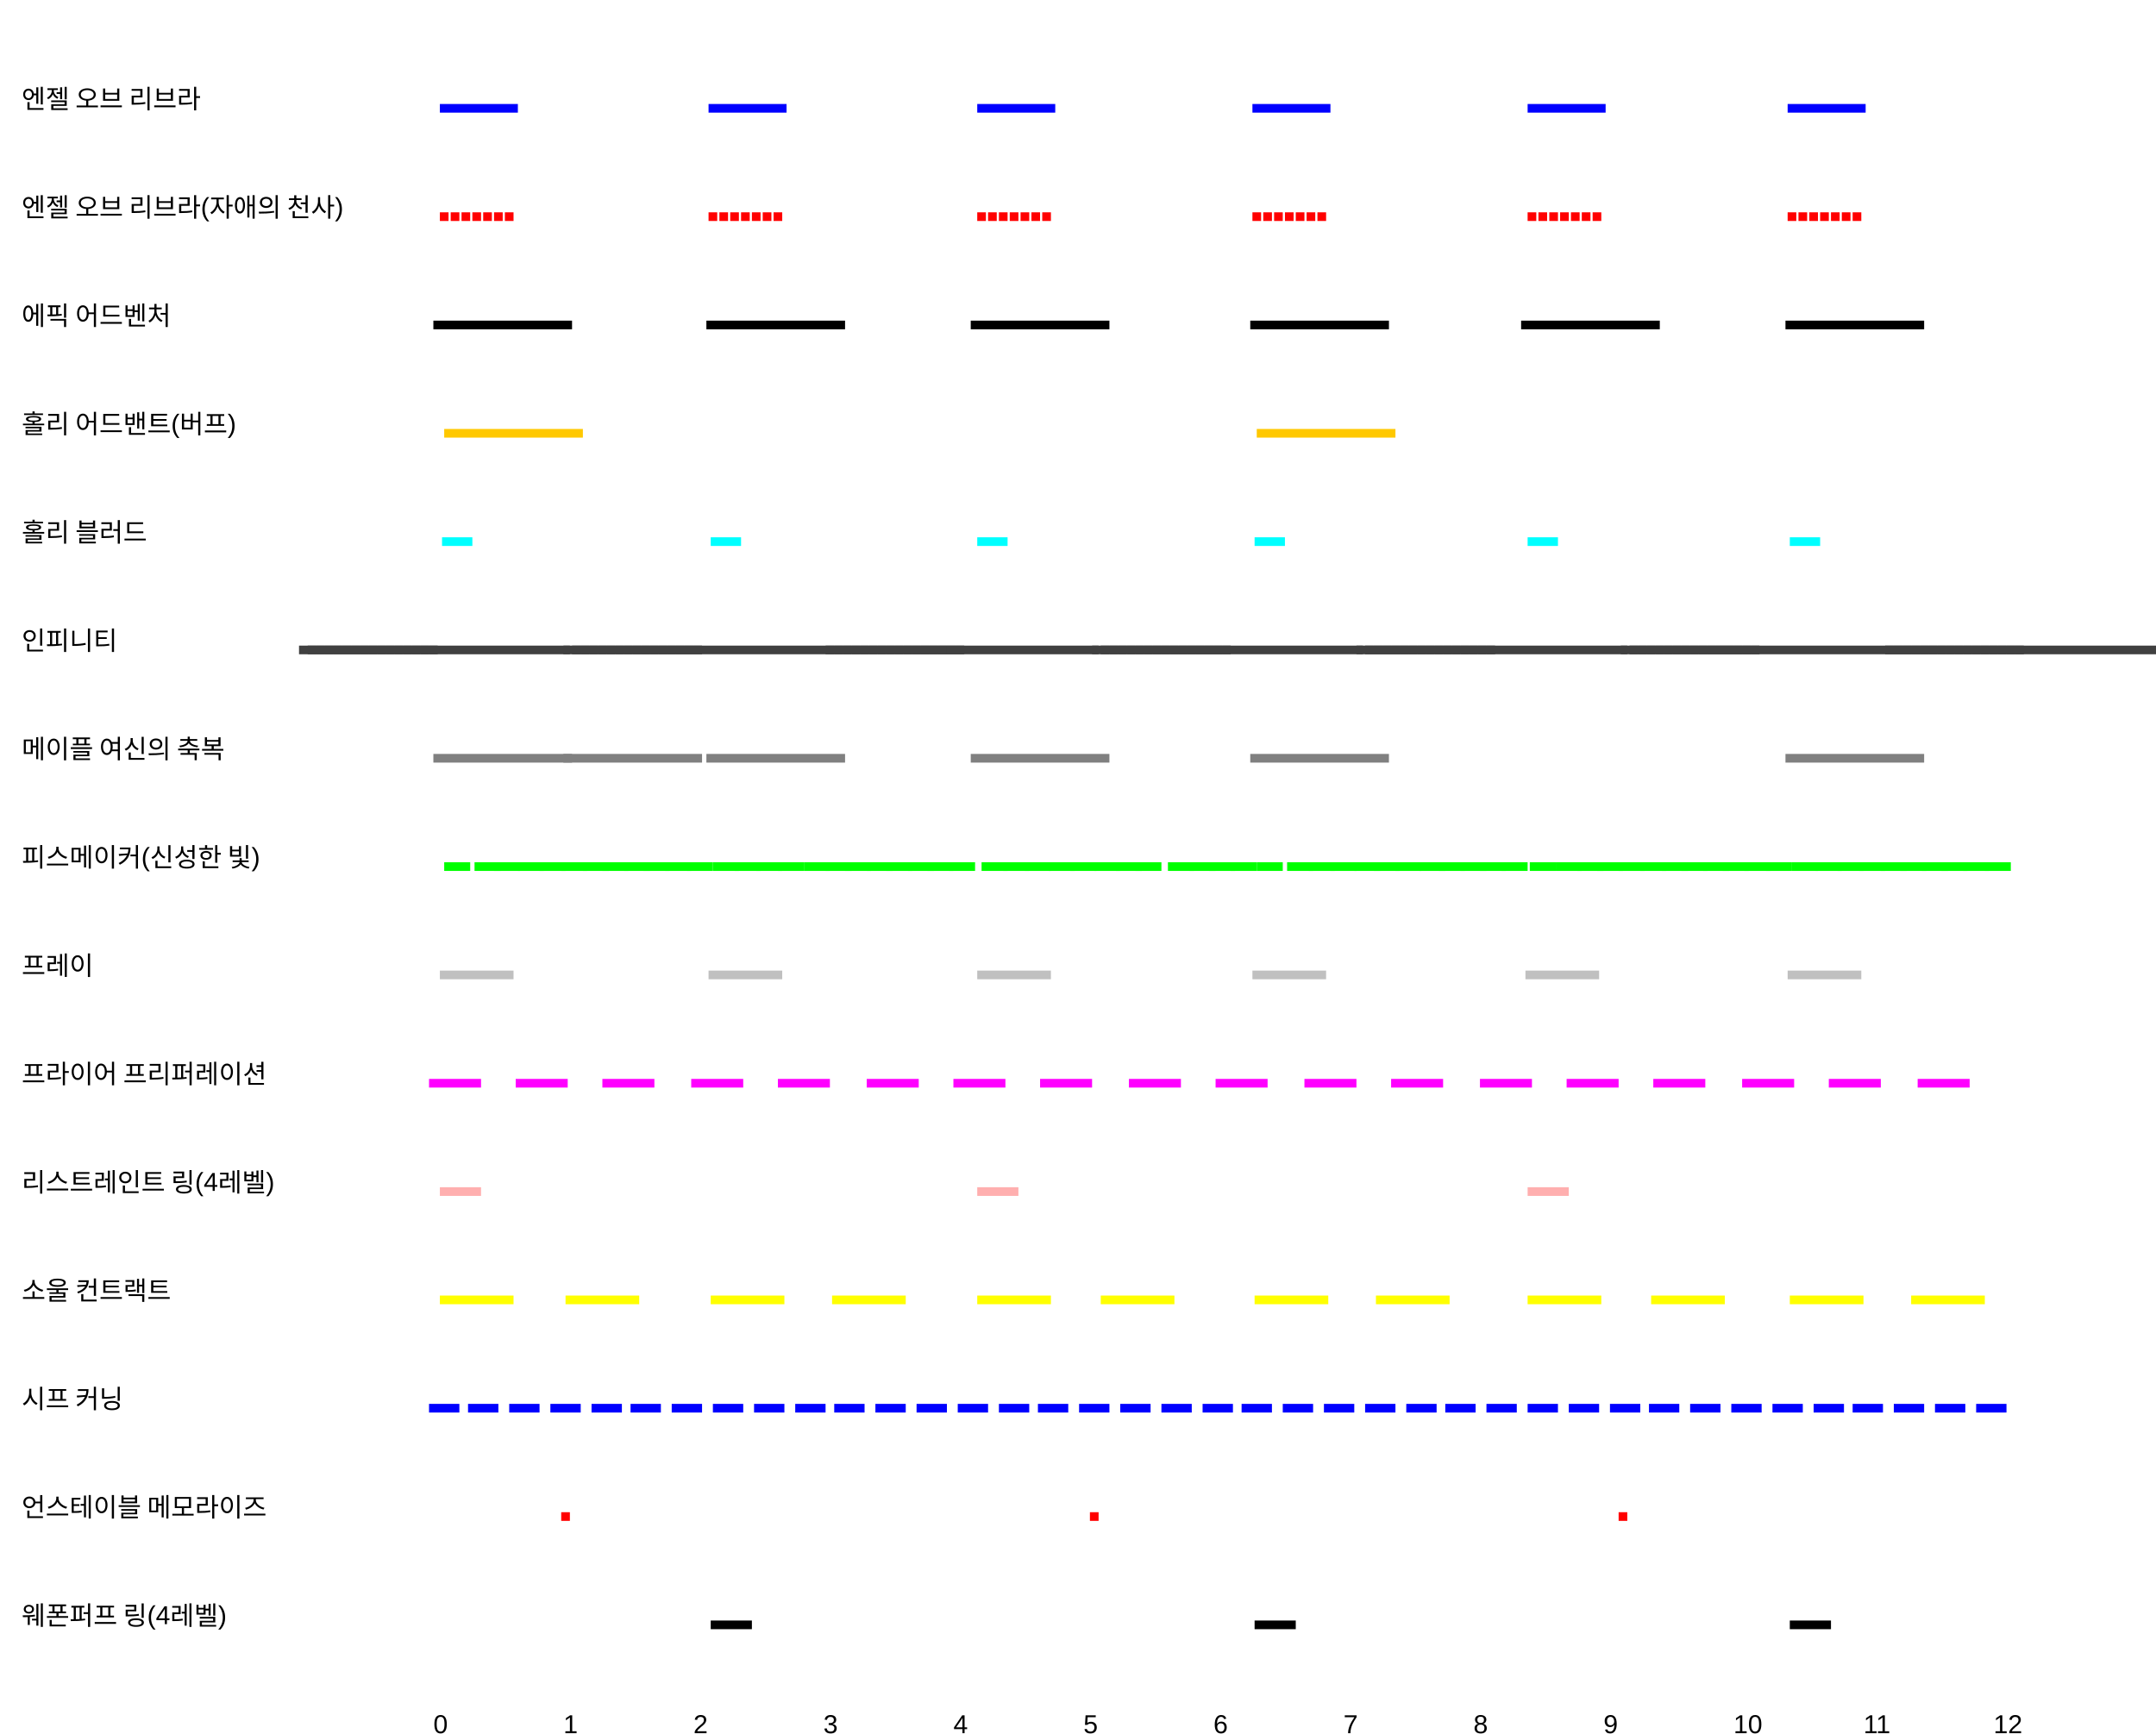
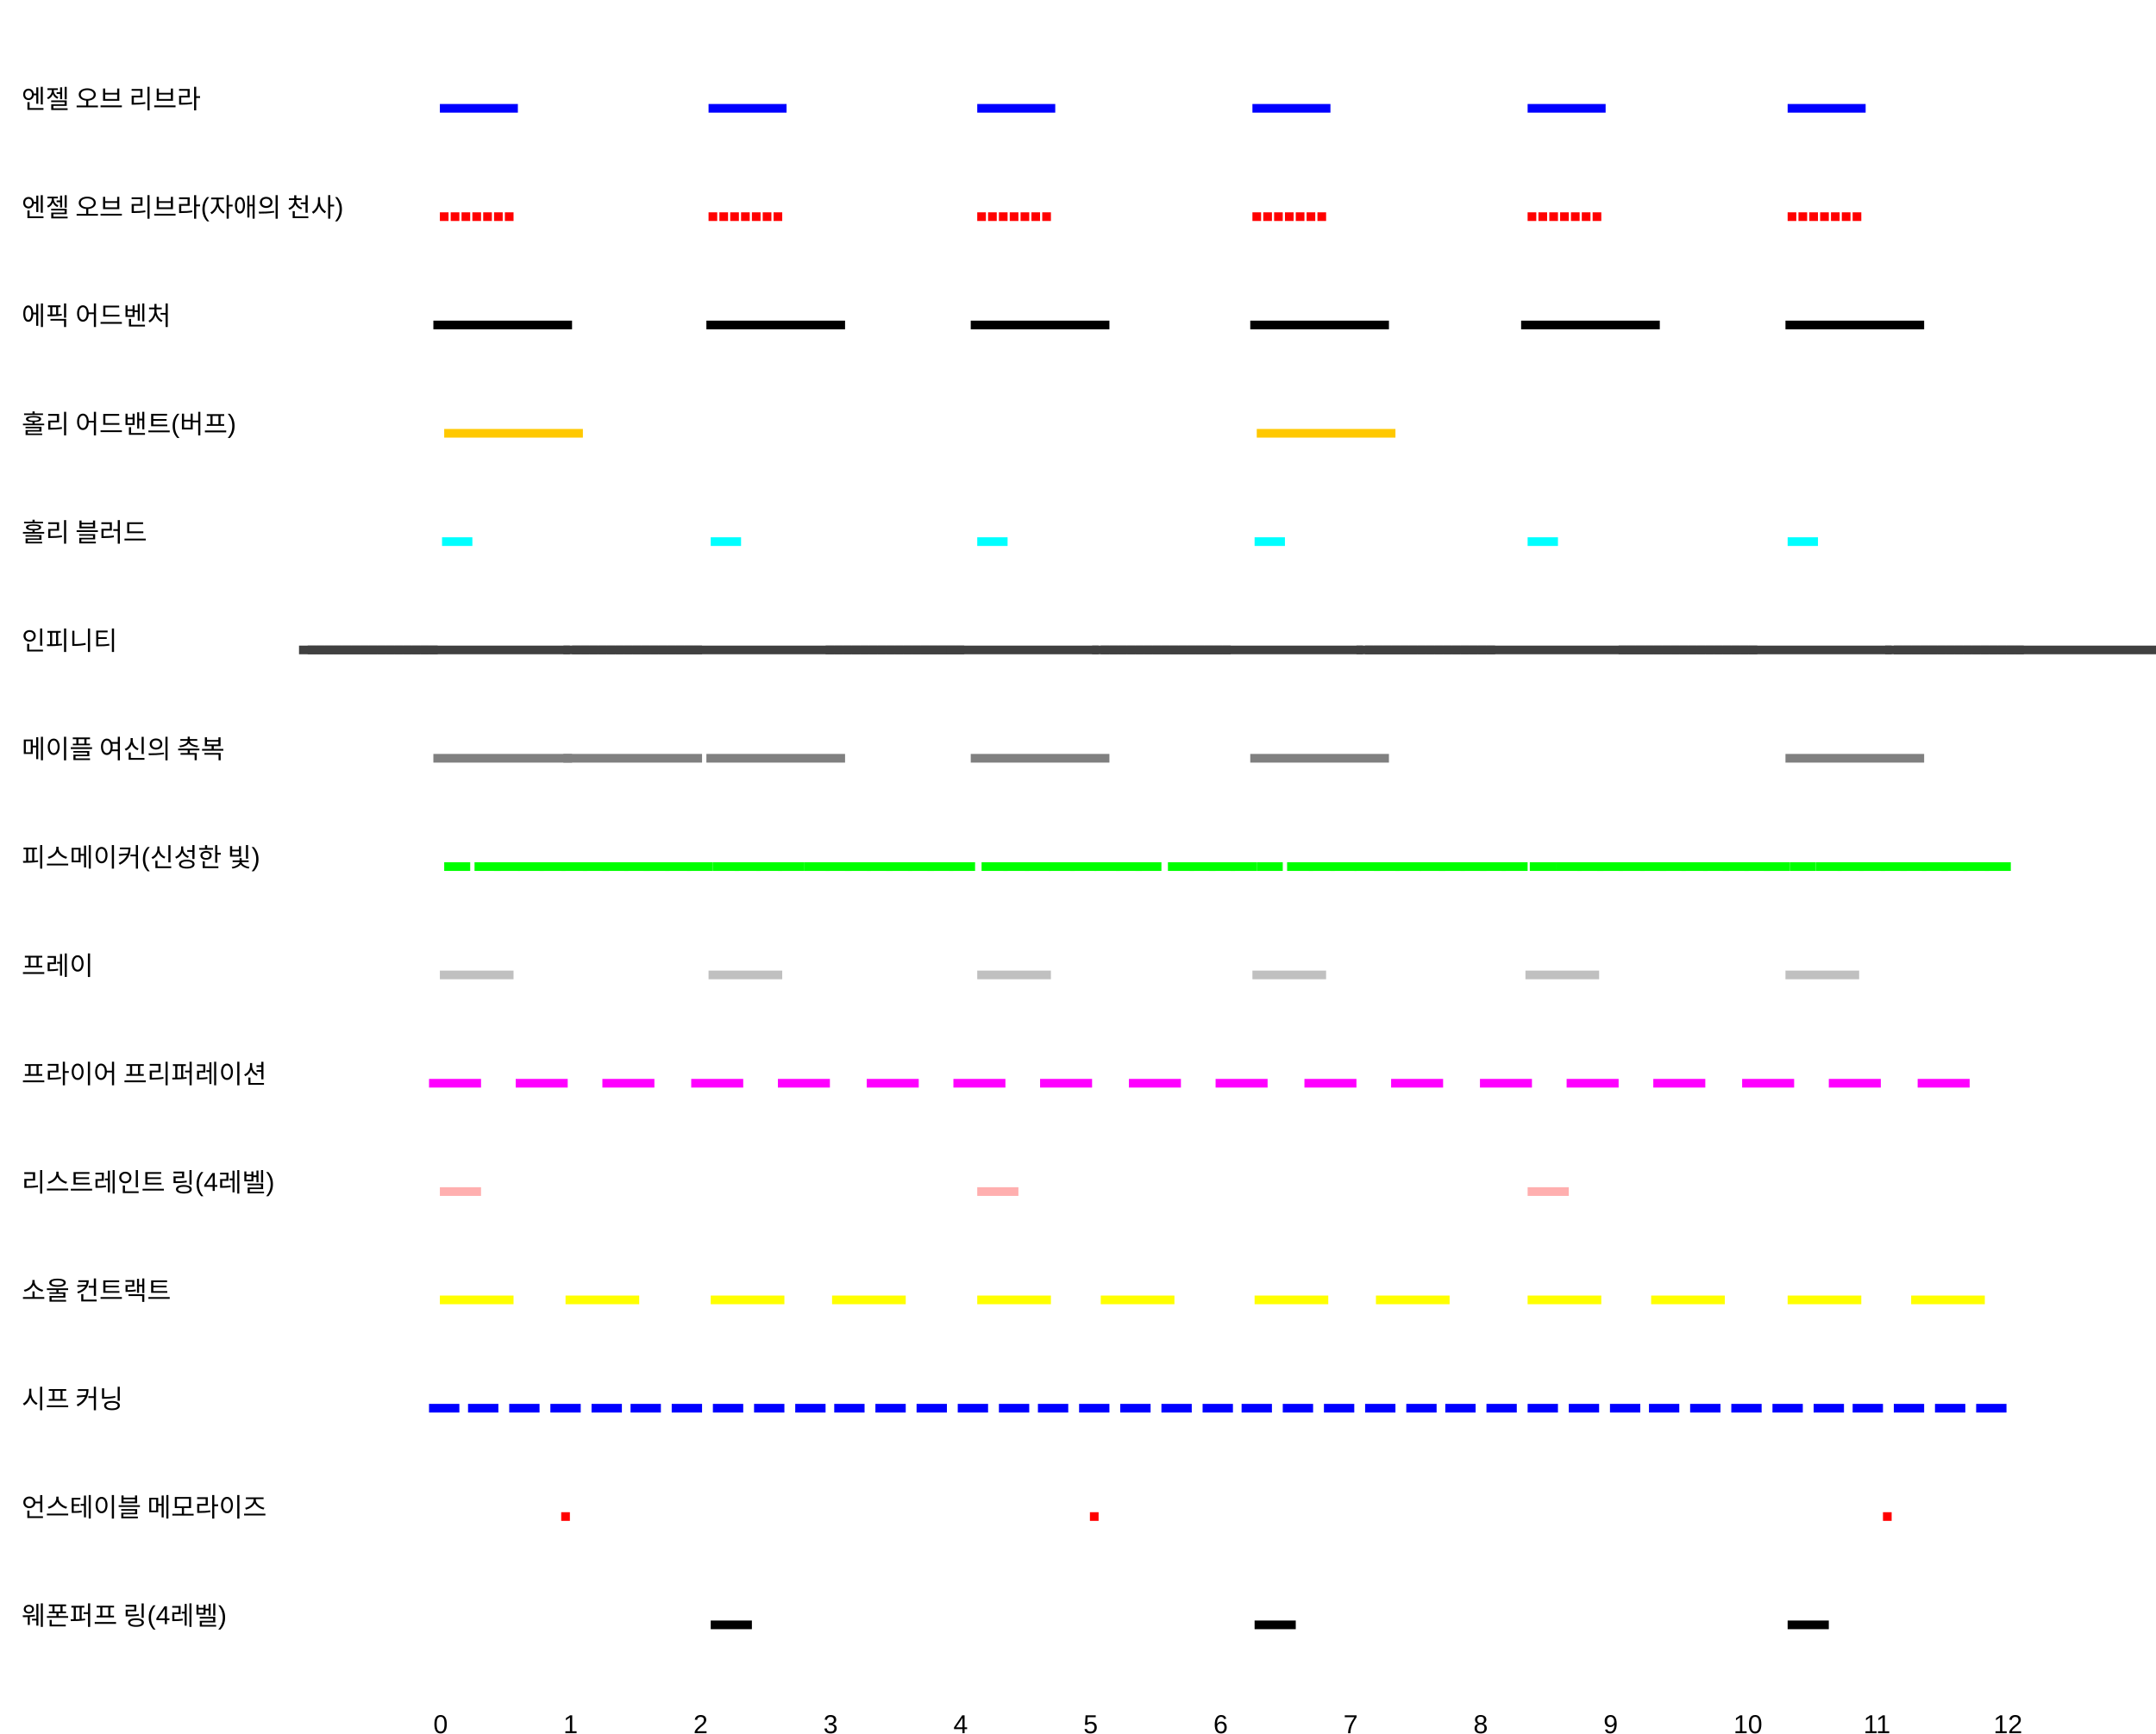
<svg xmlns="http://www.w3.org/2000/svg" style="fill-opacity:1; color-rendering:auto; color-interpolation:auto; text-rendering:auto; stroke:black; stroke-linecap:square; stroke-miterlimit:10; shape-rendering:auto; stroke-opacity:1; fill:black; stroke-dasharray:none; font-weight:normal; stroke-width:1; font-family:'Dialog'; font-style:normal; stroke-linejoin:miter; font-size:12px; stroke-dashoffset:0; image-rendering:auto;">
  <defs id="genericDefs" />
  <g>
    <g style="font-family:'Arial';">
      <text x="10" xml:space="preserve" y="50" style="stroke:none;">엔젤 오브 리브라</text>
      <line x1="205" x2="237" y1="50" style="fill:none; stroke:blue; stroke-width:4;" y2="50" />
      <line x1="329" x2="361" y1="50" style="fill:none; stroke:blue; stroke-width:4;" y2="50" />
      <line x1="453" x2="485" y1="50" style="fill:none; stroke:blue; stroke-width:4;" y2="50" />
      <line x1="580" x2="612" y1="50" style="fill:none; stroke:blue; stroke-width:4;" y2="50" />
      <line x1="707" x2="739" y1="50" style="fill:none; stroke:blue; stroke-width:4;" y2="50" />
      <line x1="827" x2="859" y1="50" style="fill:none; stroke:blue; stroke-width:4;" y2="50" />
      <text x="10" xml:space="preserve" y="100" style="stroke-width:4; stroke:none;">엔젤 오브 리브라(자애의 천사)</text>
      <line x1="205" x2="205" y1="100" style="fill:none; stroke:red; stroke-width:4;" y2="100" />
      <line x1="210" x2="210" y1="100" style="fill:none; stroke:red; stroke-width:4;" y2="100" />
      <line x1="215" x2="215" y1="100" style="fill:none; stroke:red; stroke-width:4;" y2="100" />
      <line x1="220" x2="220" y1="100" style="fill:none; stroke:red; stroke-width:4;" y2="100" />
      <line x1="225" x2="225" y1="100" style="fill:none; stroke:red; stroke-width:4;" y2="100" />
      <line x1="230" x2="230" y1="100" style="fill:none; stroke:red; stroke-width:4;" y2="100" />
      <line x1="235" x2="235" y1="100" style="fill:none; stroke:red; stroke-width:4;" y2="100" />
      <line x1="329" x2="329" y1="100" style="fill:none; stroke:red; stroke-width:4;" y2="100" />
      <line x1="334" x2="334" y1="100" style="fill:none; stroke:red; stroke-width:4;" y2="100" />
      <line x1="339" x2="339" y1="100" style="fill:none; stroke:red; stroke-width:4;" y2="100" />
      <line x1="344" x2="344" y1="100" style="fill:none; stroke:red; stroke-width:4;" y2="100" />
      <line x1="349" x2="349" y1="100" style="fill:none; stroke:red; stroke-width:4;" y2="100" />
      <line x1="354" x2="354" y1="100" style="fill:none; stroke:red; stroke-width:4;" y2="100" />
      <line x1="359" x2="359" y1="100" style="fill:none; stroke:red; stroke-width:4;" y2="100" />
      <line x1="453" x2="453" y1="100" style="fill:none; stroke:red; stroke-width:4;" y2="100" />
      <line x1="458" x2="458" y1="100" style="fill:none; stroke:red; stroke-width:4;" y2="100" />
      <line x1="463" x2="463" y1="100" style="fill:none; stroke:red; stroke-width:4;" y2="100" />
      <line x1="468" x2="468" y1="100" style="fill:none; stroke:red; stroke-width:4;" y2="100" />
      <line x1="473" x2="473" y1="100" style="fill:none; stroke:red; stroke-width:4;" y2="100" />
      <line x1="478" x2="478" y1="100" style="fill:none; stroke:red; stroke-width:4;" y2="100" />
      <line x1="483" x2="483" y1="100" style="fill:none; stroke:red; stroke-width:4;" y2="100" />
      <line x1="580" x2="580" y1="100" style="fill:none; stroke:red; stroke-width:4;" y2="100" />
      <line x1="585" x2="585" y1="100" style="fill:none; stroke:red; stroke-width:4;" y2="100" />
      <line x1="590" x2="590" y1="100" style="fill:none; stroke:red; stroke-width:4;" y2="100" />
      <line x1="595" x2="595" y1="100" style="fill:none; stroke:red; stroke-width:4;" y2="100" />
      <line x1="600" x2="600" y1="100" style="fill:none; stroke:red; stroke-width:4;" y2="100" />
      <line x1="605" x2="605" y1="100" style="fill:none; stroke:red; stroke-width:4;" y2="100" />
      <line x1="610" x2="610" y1="100" style="fill:none; stroke:red; stroke-width:4;" y2="100" />
      <line x1="707" x2="707" y1="100" style="fill:none; stroke:red; stroke-width:4;" y2="100" />
      <line x1="712" x2="712" y1="100" style="fill:none; stroke:red; stroke-width:4;" y2="100" />
      <line x1="717" x2="717" y1="100" style="fill:none; stroke:red; stroke-width:4;" y2="100" />
      <line x1="722" x2="722" y1="100" style="fill:none; stroke:red; stroke-width:4;" y2="100" />
      <line x1="727" x2="727" y1="100" style="fill:none; stroke:red; stroke-width:4;" y2="100" />
      <line x1="732" x2="732" y1="100" style="fill:none; stroke:red; stroke-width:4;" y2="100" />
      <line x1="737" x2="737" y1="100" style="fill:none; stroke:red; stroke-width:4;" y2="100" />
      <line x1="827" x2="827" y1="100" style="fill:none; stroke:red; stroke-width:4;" y2="100" />
      <line x1="832" x2="832" y1="100" style="fill:none; stroke:red; stroke-width:4;" y2="100" />
      <line x1="837" x2="837" y1="100" style="fill:none; stroke:red; stroke-width:4;" y2="100" />
      <line x1="842" x2="842" y1="100" style="fill:none; stroke:red; stroke-width:4;" y2="100" />
      <line x1="847" x2="847" y1="100" style="fill:none; stroke:red; stroke-width:4;" y2="100" />
      <line x1="852" x2="852" y1="100" style="fill:none; stroke:red; stroke-width:4;" y2="100" />
      <line x1="857" x2="857" y1="100" style="fill:none; stroke:red; stroke-width:4;" y2="100" />
      <text x="10" xml:space="preserve" y="150" style="stroke-width:4; stroke:none;">에픽 어드벤처</text>
      <line x1="202" x2="262" y1="150" style="fill:none; stroke-width:4;" y2="150" />
      <line x1="328" x2="388" y1="150" style="fill:none; stroke-width:4;" y2="150" />
      <line x1="450" x2="510" y1="150" style="fill:none; stroke-width:4;" y2="150" />
      <line x1="579" x2="639" y1="150" style="fill:none; stroke-width:4;" y2="150" />
      <line x1="704" x2="764" y1="150" style="fill:none; stroke-width:4;" y2="150" />
      <line x1="826" x2="886" y1="150" style="fill:none; stroke-width:4;" y2="150" />
      <text x="10" xml:space="preserve" y="200" style="stroke-width:4; stroke:none;">홀리 어드밴트(버프)</text>
      <line x1="207" x2="267" y1="200" style="fill:none; stroke:rgb(255,200,0); stroke-width:4;" y2="200" />
      <line x1="582" x2="642" y1="200" style="fill:none; stroke:rgb(255,200,0); stroke-width:4;" y2="200" />
      <text x="10" xml:space="preserve" y="250" style="stroke-width:4; stroke:none;">홀리 블러드</text>
      <line x1="206" x2="216" y1="250" style="fill:none; stroke:aqua; stroke-width:4;" y2="250" />
      <line x1="330" x2="340" y1="250" style="fill:none; stroke:aqua; stroke-width:4;" y2="250" />
      <line x1="453" x2="463" y1="250" style="fill:none; stroke:aqua; stroke-width:4;" y2="250" />
      <line x1="581" x2="591" y1="250" style="fill:none; stroke:aqua; stroke-width:4;" y2="250" />
      <line x1="707" x2="717" y1="250" style="fill:none; stroke:aqua; stroke-width:4;" y2="250" />
-       <line x1="828" x2="838" y1="250" style="fill:none; stroke:aqua; stroke-width:4;" y2="250" />
+       <line x1="827" x2="837" y1="250" style="fill:none; stroke:aqua; stroke-width:4;" y2="250" />
      <text x="10" xml:space="preserve" y="300" style="stroke-width:4; stroke:none;">인피니티</text>
      <line x1="140" x2="144" y1="300" style="fill:none; stroke:rgb(64,64,64); stroke-width:4;" y2="300" />
      <line x1="144" x2="148" y1="300" style="fill:none; stroke:rgb(64,64,64); stroke-width:4;" y2="300" />
      <line x1="148" x2="152" y1="300" style="fill:none; stroke:rgb(64,64,64); stroke-width:4;" y2="300" />
      <line x1="152" x2="156" y1="300" style="fill:none; stroke:rgb(64,64,64); stroke-width:4;" y2="300" />
      <line x1="156" x2="160" y1="300" style="fill:none; stroke:rgb(64,64,64); stroke-width:4;" y2="300" />
      <line x1="160" x2="164" y1="300" style="fill:none; stroke:rgb(64,64,64); stroke-width:4;" y2="300" />
      <line x1="164" x2="168" y1="300" style="fill:none; stroke:rgb(64,64,64); stroke-width:4;" y2="300" />
      <line x1="168" x2="172" y1="300" style="fill:none; stroke:rgb(64,64,64); stroke-width:4;" y2="300" />
      <line x1="172" x2="176" y1="300" style="fill:none; stroke:rgb(64,64,64); stroke-width:4;" y2="300" />
      <line x1="176" x2="180" y1="300" style="fill:none; stroke:rgb(64,64,64); stroke-width:4;" y2="300" />
      <line x1="180" x2="184" y1="300" style="fill:none; stroke:rgb(64,64,64); stroke-width:4;" y2="300" />
      <line x1="184" x2="188" y1="300" style="fill:none; stroke:rgb(64,64,64); stroke-width:4;" y2="300" />
      <line x1="188" x2="192" y1="300" style="fill:none; stroke:rgb(64,64,64); stroke-width:4;" y2="300" />
      <line x1="192" x2="196" y1="300" style="fill:none; stroke:rgb(64,64,64); stroke-width:4;" y2="300" />
      <line x1="196" x2="200" y1="300" style="fill:none; stroke:rgb(64,64,64); stroke-width:4;" y2="300" />
      <line x1="200" x2="261" y1="300" style="fill:none; stroke:rgb(64,64,64); stroke-width:4;" y2="300" />
      <line x1="262" x2="266" y1="300" style="fill:none; stroke:rgb(64,64,64); stroke-width:4;" y2="300" />
      <line x1="266" x2="270" y1="300" style="fill:none; stroke:rgb(64,64,64); stroke-width:4;" y2="300" />
      <line x1="270" x2="274" y1="300" style="fill:none; stroke:rgb(64,64,64); stroke-width:4;" y2="300" />
      <line x1="274" x2="278" y1="300" style="fill:none; stroke:rgb(64,64,64); stroke-width:4;" y2="300" />
      <line x1="278" x2="282" y1="300" style="fill:none; stroke:rgb(64,64,64); stroke-width:4;" y2="300" />
      <line x1="282" x2="286" y1="300" style="fill:none; stroke:rgb(64,64,64); stroke-width:4;" y2="300" />
      <line x1="286" x2="290" y1="300" style="fill:none; stroke:rgb(64,64,64); stroke-width:4;" y2="300" />
      <line x1="290" x2="294" y1="300" style="fill:none; stroke:rgb(64,64,64); stroke-width:4;" y2="300" />
      <line x1="294" x2="298" y1="300" style="fill:none; stroke:rgb(64,64,64); stroke-width:4;" y2="300" />
      <line x1="298" x2="302" y1="300" style="fill:none; stroke:rgb(64,64,64); stroke-width:4;" y2="300" />
      <line x1="302" x2="306" y1="300" style="fill:none; stroke:rgb(64,64,64); stroke-width:4;" y2="300" />
      <line x1="306" x2="310" y1="300" style="fill:none; stroke:rgb(64,64,64); stroke-width:4;" y2="300" />
      <line x1="310" x2="314" y1="300" style="fill:none; stroke:rgb(64,64,64); stroke-width:4;" y2="300" />
      <line x1="314" x2="318" y1="300" style="fill:none; stroke:rgb(64,64,64); stroke-width:4;" y2="300" />
      <line x1="318" x2="322" y1="300" style="fill:none; stroke:rgb(64,64,64); stroke-width:4;" y2="300" />
      <line x1="322" x2="383" y1="300" style="fill:none; stroke:rgb(64,64,64); stroke-width:4;" y2="300" />
      <line x1="383" x2="387" y1="300" style="fill:none; stroke:rgb(64,64,64); stroke-width:4;" y2="300" />
      <line x1="387" x2="391" y1="300" style="fill:none; stroke:rgb(64,64,64); stroke-width:4;" y2="300" />
      <line x1="391" x2="395" y1="300" style="fill:none; stroke:rgb(64,64,64); stroke-width:4;" y2="300" />
      <line x1="395" x2="399" y1="300" style="fill:none; stroke:rgb(64,64,64); stroke-width:4;" y2="300" />
      <line x1="399" x2="403" y1="300" style="fill:none; stroke:rgb(64,64,64); stroke-width:4;" y2="300" />
      <line x1="403" x2="407" y1="300" style="fill:none; stroke:rgb(64,64,64); stroke-width:4;" y2="300" />
      <line x1="407" x2="411" y1="300" style="fill:none; stroke:rgb(64,64,64); stroke-width:4;" y2="300" />
      <line x1="411" x2="415" y1="300" style="fill:none; stroke:rgb(64,64,64); stroke-width:4;" y2="300" />
      <line x1="415" x2="419" y1="300" style="fill:none; stroke:rgb(64,64,64); stroke-width:4;" y2="300" />
      <line x1="419" x2="423" y1="300" style="fill:none; stroke:rgb(64,64,64); stroke-width:4;" y2="300" />
      <line x1="423" x2="427" y1="300" style="fill:none; stroke:rgb(64,64,64); stroke-width:4;" y2="300" />
      <line x1="427" x2="431" y1="300" style="fill:none; stroke:rgb(64,64,64); stroke-width:4;" y2="300" />
      <line x1="431" x2="435" y1="300" style="fill:none; stroke:rgb(64,64,64); stroke-width:4;" y2="300" />
      <line x1="435" x2="439" y1="300" style="fill:none; stroke:rgb(64,64,64); stroke-width:4;" y2="300" />
      <line x1="439" x2="443" y1="300" style="fill:none; stroke:rgb(64,64,64); stroke-width:4;" y2="300" />
      <line x1="443" x2="505" y1="300" style="fill:none; stroke:rgb(64,64,64); stroke-width:4;" y2="300" />
      <line x1="506" x2="510" y1="300" style="fill:none; stroke:rgb(64,64,64); stroke-width:4;" y2="300" />
      <line x1="510" x2="514" y1="300" style="fill:none; stroke:rgb(64,64,64); stroke-width:4;" y2="300" />
      <line x1="514" x2="518" y1="300" style="fill:none; stroke:rgb(64,64,64); stroke-width:4;" y2="300" />
      <line x1="518" x2="522" y1="300" style="fill:none; stroke:rgb(64,64,64); stroke-width:4;" y2="300" />
      <line x1="522" x2="526" y1="300" style="fill:none; stroke:rgb(64,64,64); stroke-width:4;" y2="300" />
      <line x1="526" x2="530" y1="300" style="fill:none; stroke:rgb(64,64,64); stroke-width:4;" y2="300" />
      <line x1="530" x2="534" y1="300" style="fill:none; stroke:rgb(64,64,64); stroke-width:4;" y2="300" />
      <line x1="534" x2="538" y1="300" style="fill:none; stroke:rgb(64,64,64); stroke-width:4;" y2="300" />
      <line x1="538" x2="542" y1="300" style="fill:none; stroke:rgb(64,64,64); stroke-width:4;" y2="300" />
      <line x1="542" x2="546" y1="300" style="fill:none; stroke:rgb(64,64,64); stroke-width:4;" y2="300" />
      <line x1="546" x2="550" y1="300" style="fill:none; stroke:rgb(64,64,64); stroke-width:4;" y2="300" />
      <line x1="550" x2="554" y1="300" style="fill:none; stroke:rgb(64,64,64); stroke-width:4;" y2="300" />
      <line x1="554" x2="558" y1="300" style="fill:none; stroke:rgb(64,64,64); stroke-width:4;" y2="300" />
      <line x1="558" x2="562" y1="300" style="fill:none; stroke:rgb(64,64,64); stroke-width:4;" y2="300" />
      <line x1="562" x2="566" y1="300" style="fill:none; stroke:rgb(64,64,64); stroke-width:4;" y2="300" />
      <line x1="566" x2="627" y1="300" style="fill:none; stroke:rgb(64,64,64); stroke-width:4;" y2="300" />
      <line x1="628" x2="632" y1="300" style="fill:none; stroke:rgb(64,64,64); stroke-width:4;" y2="300" />
      <line x1="632" x2="636" y1="300" style="fill:none; stroke:rgb(64,64,64); stroke-width:4;" y2="300" />
      <line x1="636" x2="640" y1="300" style="fill:none; stroke:rgb(64,64,64); stroke-width:4;" y2="300" />
      <line x1="640" x2="644" y1="300" style="fill:none; stroke:rgb(64,64,64); stroke-width:4;" y2="300" />
      <line x1="644" x2="648" y1="300" style="fill:none; stroke:rgb(64,64,64); stroke-width:4;" y2="300" />
      <line x1="648" x2="652" y1="300" style="fill:none; stroke:rgb(64,64,64); stroke-width:4;" y2="300" />
      <line x1="652" x2="656" y1="300" style="fill:none; stroke:rgb(64,64,64); stroke-width:4;" y2="300" />
      <line x1="656" x2="660" y1="300" style="fill:none; stroke:rgb(64,64,64); stroke-width:4;" y2="300" />
      <line x1="660" x2="664" y1="300" style="fill:none; stroke:rgb(64,64,64); stroke-width:4;" y2="300" />
      <line x1="664" x2="668" y1="300" style="fill:none; stroke:rgb(64,64,64); stroke-width:4;" y2="300" />
      <line x1="668" x2="672" y1="300" style="fill:none; stroke:rgb(64,64,64); stroke-width:4;" y2="300" />
      <line x1="672" x2="676" y1="300" style="fill:none; stroke:rgb(64,64,64); stroke-width:4;" y2="300" />
      <line x1="676" x2="680" y1="300" style="fill:none; stroke:rgb(64,64,64); stroke-width:4;" y2="300" />
      <line x1="680" x2="684" y1="300" style="fill:none; stroke:rgb(64,64,64); stroke-width:4;" y2="300" />
      <line x1="684" x2="688" y1="300" style="fill:none; stroke:rgb(64,64,64); stroke-width:4;" y2="300" />
      <line x1="688" x2="749" y1="300" style="fill:none; stroke:rgb(64,64,64); stroke-width:4;" y2="300" />
-       <line x1="750" x2="754" y1="300" style="fill:none; stroke:rgb(64,64,64); stroke-width:4;" y2="300" />
-       <line x1="754" x2="758" y1="300" style="fill:none; stroke:rgb(64,64,64); stroke-width:4;" y2="300" />
-       <line x1="758" x2="762" y1="300" style="fill:none; stroke:rgb(64,64,64); stroke-width:4;" y2="300" />
-       <line x1="762" x2="766" y1="300" style="fill:none; stroke:rgb(64,64,64); stroke-width:4;" y2="300" />
-       <line x1="766" x2="770" y1="300" style="fill:none; stroke:rgb(64,64,64); stroke-width:4;" y2="300" />
-       <line x1="770" x2="774" y1="300" style="fill:none; stroke:rgb(64,64,64); stroke-width:4;" y2="300" />
-       <line x1="774" x2="778" y1="300" style="fill:none; stroke:rgb(64,64,64); stroke-width:4;" y2="300" />
-       <line x1="778" x2="782" y1="300" style="fill:none; stroke:rgb(64,64,64); stroke-width:4;" y2="300" />
-       <line x1="782" x2="786" y1="300" style="fill:none; stroke:rgb(64,64,64); stroke-width:4;" y2="300" />
-       <line x1="786" x2="790" y1="300" style="fill:none; stroke:rgb(64,64,64); stroke-width:4;" y2="300" />
-       <line x1="790" x2="794" y1="300" style="fill:none; stroke:rgb(64,64,64); stroke-width:4;" y2="300" />
-       <line x1="794" x2="798" y1="300" style="fill:none; stroke:rgb(64,64,64); stroke-width:4;" y2="300" />
-       <line x1="798" x2="802" y1="300" style="fill:none; stroke:rgb(64,64,64); stroke-width:4;" y2="300" />
-       <line x1="802" x2="806" y1="300" style="fill:none; stroke:rgb(64,64,64); stroke-width:4;" y2="300" />
-       <line x1="806" x2="810" y1="300" style="fill:none; stroke:rgb(64,64,64); stroke-width:4;" y2="300" />
-       <line x1="810" x2="872" y1="300" style="fill:none; stroke:rgb(64,64,64); stroke-width:4;" y2="300" />
+       <line x1="749" x2="753" y1="300" style="fill:none; stroke:rgb(64,64,64); stroke-width:4;" y2="300" />
+       <line x1="753" x2="757" y1="300" style="fill:none; stroke:rgb(64,64,64); stroke-width:4;" y2="300" />
+       <line x1="757" x2="761" y1="300" style="fill:none; stroke:rgb(64,64,64); stroke-width:4;" y2="300" />
+       <line x1="761" x2="765" y1="300" style="fill:none; stroke:rgb(64,64,64); stroke-width:4;" y2="300" />
+       <line x1="765" x2="769" y1="300" style="fill:none; stroke:rgb(64,64,64); stroke-width:4;" y2="300" />
+       <line x1="769" x2="773" y1="300" style="fill:none; stroke:rgb(64,64,64); stroke-width:4;" y2="300" />
+       <line x1="773" x2="777" y1="300" style="fill:none; stroke:rgb(64,64,64); stroke-width:4;" y2="300" />
+       <line x1="777" x2="781" y1="300" style="fill:none; stroke:rgb(64,64,64); stroke-width:4;" y2="300" />
+       <line x1="781" x2="785" y1="300" style="fill:none; stroke:rgb(64,64,64); stroke-width:4;" y2="300" />
+       <line x1="785" x2="789" y1="300" style="fill:none; stroke:rgb(64,64,64); stroke-width:4;" y2="300" />
+       <line x1="789" x2="793" y1="300" style="fill:none; stroke:rgb(64,64,64); stroke-width:4;" y2="300" />
+       <line x1="793" x2="797" y1="300" style="fill:none; stroke:rgb(64,64,64); stroke-width:4;" y2="300" />
+       <line x1="797" x2="801" y1="300" style="fill:none; stroke:rgb(64,64,64); stroke-width:4;" y2="300" />
+       <line x1="801" x2="805" y1="300" style="fill:none; stroke:rgb(64,64,64); stroke-width:4;" y2="300" />
+       <line x1="805" x2="809" y1="300" style="fill:none; stroke:rgb(64,64,64); stroke-width:4;" y2="300" />
+       <line x1="809" x2="871" y1="300" style="fill:none; stroke:rgb(64,64,64); stroke-width:4;" y2="300" />
      <line x1="872" x2="876" y1="300" style="fill:none; stroke:rgb(64,64,64); stroke-width:4;" y2="300" />
      <line x1="876" x2="880" y1="300" style="fill:none; stroke:rgb(64,64,64); stroke-width:4;" y2="300" />
      <line x1="880" x2="884" y1="300" style="fill:none; stroke:rgb(64,64,64); stroke-width:4;" y2="300" />
      <line x1="884" x2="888" y1="300" style="fill:none; stroke:rgb(64,64,64); stroke-width:4;" y2="300" />
      <line x1="888" x2="892" y1="300" style="fill:none; stroke:rgb(64,64,64); stroke-width:4;" y2="300" />
      <line x1="892" x2="896" y1="300" style="fill:none; stroke:rgb(64,64,64); stroke-width:4;" y2="300" />
      <line x1="896" x2="900" y1="300" style="fill:none; stroke:rgb(64,64,64); stroke-width:4;" y2="300" />
      <line x1="900" x2="904" y1="300" style="fill:none; stroke:rgb(64,64,64); stroke-width:4;" y2="300" />
      <line x1="904" x2="908" y1="300" style="fill:none; stroke:rgb(64,64,64); stroke-width:4;" y2="300" />
      <line x1="908" x2="912" y1="300" style="fill:none; stroke:rgb(64,64,64); stroke-width:4;" y2="300" />
      <line x1="912" x2="916" y1="300" style="fill:none; stroke:rgb(64,64,64); stroke-width:4;" y2="300" />
      <line x1="916" x2="920" y1="300" style="fill:none; stroke:rgb(64,64,64); stroke-width:4;" y2="300" />
      <line x1="920" x2="924" y1="300" style="fill:none; stroke:rgb(64,64,64); stroke-width:4;" y2="300" />
      <line x1="924" x2="928" y1="300" style="fill:none; stroke:rgb(64,64,64); stroke-width:4;" y2="300" />
      <line x1="928" x2="932" y1="300" style="fill:none; stroke:rgb(64,64,64); stroke-width:4;" y2="300" />
      <line x1="932" x2="993" y1="300" style="fill:none; stroke:rgb(64,64,64); stroke-width:4;" y2="300" />
      <text x="10" xml:space="preserve" y="350" style="stroke-width:4; stroke:none;">메이플 여신의 축복</text>
      <line x1="202" x2="262" y1="350" style="fill:none; stroke:gray; stroke-width:4;" y2="350" />
      <line x1="262" x2="322" y1="350" style="fill:none; stroke:gray; stroke-width:4;" y2="350" />
      <line x1="328" x2="388" y1="350" style="fill:none; stroke:gray; stroke-width:4;" y2="350" />
      <line x1="450" x2="510" y1="350" style="fill:none; stroke:gray; stroke-width:4;" y2="350" />
      <line x1="579" x2="639" y1="350" style="fill:none; stroke:gray; stroke-width:4;" y2="350" />
      <line x1="826" x2="886" y1="350" style="fill:none; stroke:gray; stroke-width:4;" y2="350" />
      <text x="10" xml:space="preserve" y="400" style="stroke-width:4; stroke:none;">피스메이커(신성한 빛)</text>
      <line x1="207" x2="215" y1="400" style="fill:none; stroke:lime; stroke-width:4;" y2="400" />
      <line x1="221" x2="229" y1="400" style="fill:none; stroke:lime; stroke-width:4;" y2="400" />
      <line x1="230" x2="238" y1="400" style="fill:none; stroke:lime; stroke-width:4;" y2="400" />
      <line x1="241" x2="249" y1="400" style="fill:none; stroke:lime; stroke-width:4;" y2="400" />
      <line x1="251" x2="259" y1="400" style="fill:none; stroke:lime; stroke-width:4;" y2="400" />
      <line x1="261" x2="269" y1="400" style="fill:none; stroke:lime; stroke-width:4;" y2="400" />
      <line x1="271" x2="279" y1="400" style="fill:none; stroke:lime; stroke-width:4;" y2="400" />
      <line x1="280" x2="288" y1="400" style="fill:none; stroke:lime; stroke-width:4;" y2="400" />
      <line x1="290" x2="298" y1="400" style="fill:none; stroke:lime; stroke-width:4;" y2="400" />
      <line x1="299" x2="307" y1="400" style="fill:none; stroke:lime; stroke-width:4;" y2="400" />
      <line x1="309" x2="317" y1="400" style="fill:none; stroke:lime; stroke-width:4;" y2="400" />
      <line x1="319" x2="327" y1="400" style="fill:none; stroke:lime; stroke-width:4;" y2="400" />
      <line x1="331" x2="339" y1="400" style="fill:none; stroke:lime; stroke-width:4;" y2="400" />
      <line x1="341" x2="349" y1="400" style="fill:none; stroke:lime; stroke-width:4;" y2="400" />
      <line x1="351" x2="359" y1="400" style="fill:none; stroke:lime; stroke-width:4;" y2="400" />
      <line x1="361" x2="369" y1="400" style="fill:none; stroke:lime; stroke-width:4;" y2="400" />
      <line x1="373" x2="381" y1="400" style="fill:none; stroke:lime; stroke-width:4;" y2="400" />
      <line x1="383" x2="391" y1="400" style="fill:none; stroke:lime; stroke-width:4;" y2="400" />
      <line x1="392" x2="400" y1="400" style="fill:none; stroke:lime; stroke-width:4;" y2="400" />
      <line x1="402" x2="410" y1="400" style="fill:none; stroke:lime; stroke-width:4;" y2="400" />
      <line x1="411" x2="419" y1="400" style="fill:none; stroke:lime; stroke-width:4;" y2="400" />
      <line x1="421" x2="429" y1="400" style="fill:none; stroke:lime; stroke-width:4;" y2="400" />
      <line x1="430" x2="438" y1="400" style="fill:none; stroke:lime; stroke-width:4;" y2="400" />
      <line x1="440" x2="448" y1="400" style="fill:none; stroke:lime; stroke-width:4;" y2="400" />
      <line x1="455" x2="463" y1="400" style="fill:none; stroke:lime; stroke-width:4;" y2="400" />
      <line x1="465" x2="473" y1="400" style="fill:none; stroke:lime; stroke-width:4;" y2="400" />
      <line x1="475" x2="483" y1="400" style="fill:none; stroke:lime; stroke-width:4;" y2="400" />
      <line x1="486" x2="494" y1="400" style="fill:none; stroke:lime; stroke-width:4;" y2="400" />
      <line x1="496" x2="504" y1="400" style="fill:none; stroke:lime; stroke-width:4;" y2="400" />
      <line x1="507" x2="515" y1="400" style="fill:none; stroke:lime; stroke-width:4;" y2="400" />
      <line x1="517" x2="525" y1="400" style="fill:none; stroke:lime; stroke-width:4;" y2="400" />
      <line x1="526" x2="534" y1="400" style="fill:none; stroke:lime; stroke-width:4;" y2="400" />
      <line x1="541" x2="549" y1="400" style="fill:none; stroke:lime; stroke-width:4;" y2="400" />
      <line x1="551" x2="559" y1="400" style="fill:none; stroke:lime; stroke-width:4;" y2="400" />
      <line x1="560" x2="568" y1="400" style="fill:none; stroke:lime; stroke-width:4;" y2="400" />
      <line x1="570" x2="578" y1="400" style="fill:none; stroke:lime; stroke-width:4;" y2="400" />
      <line x1="582" x2="590" y1="400" style="fill:none; stroke:lime; stroke-width:4;" y2="400" />
      <line x1="596" x2="604" y1="400" style="fill:none; stroke:lime; stroke-width:4;" y2="400" />
      <line x1="606" x2="614" y1="400" style="fill:none; stroke:lime; stroke-width:4;" y2="400" />
      <line x1="616" x2="624" y1="400" style="fill:none; stroke:lime; stroke-width:4;" y2="400" />
      <line x1="627" x2="635" y1="400" style="fill:none; stroke:lime; stroke-width:4;" y2="400" />
      <line x1="636" x2="644" y1="400" style="fill:none; stroke:lime; stroke-width:4;" y2="400" />
      <line x1="646" x2="654" y1="400" style="fill:none; stroke:lime; stroke-width:4;" y2="400" />
      <line x1="657" x2="665" y1="400" style="fill:none; stroke:lime; stroke-width:4;" y2="400" />
      <line x1="666" x2="674" y1="400" style="fill:none; stroke:lime; stroke-width:4;" y2="400" />
      <line x1="676" x2="684" y1="400" style="fill:none; stroke:lime; stroke-width:4;" y2="400" />
      <line x1="685" x2="693" y1="400" style="fill:none; stroke:lime; stroke-width:4;" y2="400" />
      <line x1="695" x2="703" y1="400" style="fill:none; stroke:lime; stroke-width:4;" y2="400" />
      <line x1="708" x2="716" y1="400" style="fill:none; stroke:lime; stroke-width:4;" y2="400" />
      <line x1="720" x2="728" y1="400" style="fill:none; stroke:lime; stroke-width:4;" y2="400" />
      <line x1="730" x2="738" y1="400" style="fill:none; stroke:lime; stroke-width:4;" y2="400" />
      <line x1="739" x2="747" y1="400" style="fill:none; stroke:lime; stroke-width:4;" y2="400" />
      <line x1="749" x2="757" y1="400" style="fill:none; stroke:lime; stroke-width:4;" y2="400" />
      <line x1="759" x2="767" y1="400" style="fill:none; stroke:lime; stroke-width:4;" y2="400" />
-       <line x1="769" x2="777" y1="400" style="fill:none; stroke:lime; stroke-width:4;" y2="400" />
+       <line x1="768" x2="776" y1="400" style="fill:none; stroke:lime; stroke-width:4;" y2="400" />
      <line x1="778" x2="786" y1="400" style="fill:none; stroke:lime; stroke-width:4;" y2="400" />
      <line x1="788" x2="796" y1="400" style="fill:none; stroke:lime; stroke-width:4;" y2="400" />
      <line x1="797" x2="805" y1="400" style="fill:none; stroke:lime; stroke-width:4;" y2="400" />
      <line x1="807" x2="815" y1="400" style="fill:none; stroke:lime; stroke-width:4;" y2="400" />
-       <line x1="817" x2="825" y1="400" style="fill:none; stroke:lime; stroke-width:4;" y2="400" />
-       <line x1="829" x2="837" y1="400" style="fill:none; stroke:lime; stroke-width:4;" y2="400" />
+       <line x1="816" x2="824" y1="400" style="fill:none; stroke:lime; stroke-width:4;" y2="400" />
+       <line x1="828" x2="836" y1="400" style="fill:none; stroke:lime; stroke-width:4;" y2="400" />
      <line x1="840" x2="848" y1="400" style="fill:none; stroke:lime; stroke-width:4;" y2="400" />
      <line x1="850" x2="858" y1="400" style="fill:none; stroke:lime; stroke-width:4;" y2="400" />
      <line x1="860" x2="868" y1="400" style="fill:none; stroke:lime; stroke-width:4;" y2="400" />
      <line x1="870" x2="878" y1="400" style="fill:none; stroke:lime; stroke-width:4;" y2="400" />
      <line x1="879" x2="887" y1="400" style="fill:none; stroke:lime; stroke-width:4;" y2="400" />
      <line x1="889" x2="897" y1="400" style="fill:none; stroke:lime; stroke-width:4;" y2="400" />
      <line x1="898" x2="906" y1="400" style="fill:none; stroke:lime; stroke-width:4;" y2="400" />
      <line x1="908" x2="916" y1="400" style="fill:none; stroke:lime; stroke-width:4;" y2="400" />
      <line x1="918" x2="926" y1="400" style="fill:none; stroke:lime; stroke-width:4;" y2="400" />
      <text x="10" xml:space="preserve" y="450" style="stroke-width:4; stroke:none;">프레이</text>
      <line x1="205" x2="235" y1="450" style="fill:none; stroke:silver; stroke-width:4;" y2="450" />
      <line x1="329" x2="359" y1="450" style="fill:none; stroke:silver; stroke-width:4;" y2="450" />
      <line x1="453" x2="483" y1="450" style="fill:none; stroke:silver; stroke-width:4;" y2="450" />
      <line x1="580" x2="610" y1="450" style="fill:none; stroke:silver; stroke-width:4;" y2="450" />
      <line x1="706" x2="736" y1="450" style="fill:none; stroke:silver; stroke-width:4;" y2="450" />
-       <line x1="827" x2="857" y1="450" style="fill:none; stroke:silver; stroke-width:4;" y2="450" />
+       <line x1="826" x2="856" y1="450" style="fill:none; stroke:silver; stroke-width:4;" y2="450" />
      <text x="10" xml:space="preserve" y="500" style="stroke-width:4; stroke:none;">프라이어 프리퍼레이션</text>
      <line x1="200" x2="220" y1="500" style="fill:none; stroke:fuchsia; stroke-width:4;" y2="500" />
      <line x1="240" x2="260" y1="500" style="fill:none; stroke:fuchsia; stroke-width:4;" y2="500" />
      <line x1="280" x2="300" y1="500" style="fill:none; stroke:fuchsia; stroke-width:4;" y2="500" />
      <line x1="321" x2="341" y1="500" style="fill:none; stroke:fuchsia; stroke-width:4;" y2="500" />
      <line x1="361" x2="381" y1="500" style="fill:none; stroke:fuchsia; stroke-width:4;" y2="500" />
      <line x1="402" x2="422" y1="500" style="fill:none; stroke:fuchsia; stroke-width:4;" y2="500" />
      <line x1="442" x2="462" y1="500" style="fill:none; stroke:fuchsia; stroke-width:4;" y2="500" />
      <line x1="482" x2="502" y1="500" style="fill:none; stroke:fuchsia; stroke-width:4;" y2="500" />
      <line x1="523" x2="543" y1="500" style="fill:none; stroke:fuchsia; stroke-width:4;" y2="500" />
      <line x1="563" x2="583" y1="500" style="fill:none; stroke:fuchsia; stroke-width:4;" y2="500" />
      <line x1="604" x2="624" y1="500" style="fill:none; stroke:fuchsia; stroke-width:4;" y2="500" />
      <line x1="644" x2="664" y1="500" style="fill:none; stroke:fuchsia; stroke-width:4;" y2="500" />
      <line x1="685" x2="705" y1="500" style="fill:none; stroke:fuchsia; stroke-width:4;" y2="500" />
      <line x1="725" x2="745" y1="500" style="fill:none; stroke:fuchsia; stroke-width:4;" y2="500" />
      <line x1="765" x2="785" y1="500" style="fill:none; stroke:fuchsia; stroke-width:4;" y2="500" />
      <line x1="806" x2="826" y1="500" style="fill:none; stroke:fuchsia; stroke-width:4;" y2="500" />
      <line x1="846" x2="866" y1="500" style="fill:none; stroke:fuchsia; stroke-width:4;" y2="500" />
      <line x1="887" x2="907" y1="500" style="fill:none; stroke:fuchsia; stroke-width:4;" y2="500" />
      <text x="10" xml:space="preserve" y="550" style="stroke-width:4; stroke:none;">리스트레인트 링(4레벨)</text>
      <line x1="205" x2="220" y1="550" style="fill:none; stroke:rgb(255,175,175); stroke-width:4;" y2="550" />
      <line x1="453" x2="468" y1="550" style="fill:none; stroke:rgb(255,175,175); stroke-width:4;" y2="550" />
      <line x1="707" x2="722" y1="550" style="fill:none; stroke:rgb(255,175,175); stroke-width:4;" y2="550" />
      <text x="10" xml:space="preserve" y="600" style="stroke-width:4; stroke:none;">소울 컨트랙트</text>
      <line x1="205" x2="235" y1="600" style="fill:none; stroke:yellow; stroke-width:4;" y2="600" />
      <line x1="263" x2="293" y1="600" style="fill:none; stroke:yellow; stroke-width:4;" y2="600" />
      <line x1="330" x2="360" y1="600" style="fill:none; stroke:yellow; stroke-width:4;" y2="600" />
      <line x1="386" x2="416" y1="600" style="fill:none; stroke:yellow; stroke-width:4;" y2="600" />
      <line x1="453" x2="483" y1="600" style="fill:none; stroke:yellow; stroke-width:4;" y2="600" />
      <line x1="510" x2="540" y1="600" style="fill:none; stroke:yellow; stroke-width:4;" y2="600" />
      <line x1="581" x2="611" y1="600" style="fill:none; stroke:yellow; stroke-width:4;" y2="600" />
      <line x1="637" x2="667" y1="600" style="fill:none; stroke:yellow; stroke-width:4;" y2="600" />
      <line x1="707" x2="737" y1="600" style="fill:none; stroke:yellow; stroke-width:4;" y2="600" />
      <line x1="764" x2="794" y1="600" style="fill:none; stroke:yellow; stroke-width:4;" y2="600" />
-       <line x1="828" x2="858" y1="600" style="fill:none; stroke:yellow; stroke-width:4;" y2="600" />
+       <line x1="827" x2="857" y1="600" style="fill:none; stroke:yellow; stroke-width:4;" y2="600" />
      <line x1="884" x2="914" y1="600" style="fill:none; stroke:yellow; stroke-width:4;" y2="600" />
      <text x="10" xml:space="preserve" y="650" style="stroke-width:4; stroke:none;">시프 커닝</text>
      <line x1="200" x2="210" y1="650" style="fill:none; stroke:blue; stroke-width:4;" y2="650" />
      <line x1="218" x2="228" y1="650" style="fill:none; stroke:blue; stroke-width:4;" y2="650" />
      <line x1="237" x2="247" y1="650" style="fill:none; stroke:blue; stroke-width:4;" y2="650" />
      <line x1="256" x2="266" y1="650" style="fill:none; stroke:blue; stroke-width:4;" y2="650" />
      <line x1="275" x2="285" y1="650" style="fill:none; stroke:blue; stroke-width:4;" y2="650" />
      <line x1="293" x2="303" y1="650" style="fill:none; stroke:blue; stroke-width:4;" y2="650" />
      <line x1="312" x2="322" y1="650" style="fill:none; stroke:blue; stroke-width:4;" y2="650" />
      <line x1="331" x2="341" y1="650" style="fill:none; stroke:blue; stroke-width:4;" y2="650" />
      <line x1="350" x2="360" y1="650" style="fill:none; stroke:blue; stroke-width:4;" y2="650" />
      <line x1="369" x2="379" y1="650" style="fill:none; stroke:blue; stroke-width:4;" y2="650" />
      <line x1="387" x2="397" y1="650" style="fill:none; stroke:blue; stroke-width:4;" y2="650" />
      <line x1="406" x2="416" y1="650" style="fill:none; stroke:blue; stroke-width:4;" y2="650" />
      <line x1="425" x2="435" y1="650" style="fill:none; stroke:blue; stroke-width:4;" y2="650" />
      <line x1="444" x2="454" y1="650" style="fill:none; stroke:blue; stroke-width:4;" y2="650" />
      <line x1="463" x2="473" y1="650" style="fill:none; stroke:blue; stroke-width:4;" y2="650" />
      <line x1="481" x2="491" y1="650" style="fill:none; stroke:blue; stroke-width:4;" y2="650" />
      <line x1="500" x2="510" y1="650" style="fill:none; stroke:blue; stroke-width:4;" y2="650" />
      <line x1="519" x2="529" y1="650" style="fill:none; stroke:blue; stroke-width:4;" y2="650" />
      <line x1="538" x2="548" y1="650" style="fill:none; stroke:blue; stroke-width:4;" y2="650" />
      <line x1="557" x2="567" y1="650" style="fill:none; stroke:blue; stroke-width:4;" y2="650" />
      <line x1="575" x2="585" y1="650" style="fill:none; stroke:blue; stroke-width:4;" y2="650" />
      <line x1="594" x2="604" y1="650" style="fill:none; stroke:blue; stroke-width:4;" y2="650" />
      <line x1="613" x2="623" y1="650" style="fill:none; stroke:blue; stroke-width:4;" y2="650" />
      <line x1="632" x2="642" y1="650" style="fill:none; stroke:blue; stroke-width:4;" y2="650" />
      <line x1="651" x2="661" y1="650" style="fill:none; stroke:blue; stroke-width:4;" y2="650" />
      <line x1="669" x2="679" y1="650" style="fill:none; stroke:blue; stroke-width:4;" y2="650" />
      <line x1="688" x2="698" y1="650" style="fill:none; stroke:blue; stroke-width:4;" y2="650" />
      <line x1="707" x2="717" y1="650" style="fill:none; stroke:blue; stroke-width:4;" y2="650" />
      <line x1="726" x2="736" y1="650" style="fill:none; stroke:blue; stroke-width:4;" y2="650" />
      <line x1="745" x2="755" y1="650" style="fill:none; stroke:blue; stroke-width:4;" y2="650" />
      <line x1="763" x2="773" y1="650" style="fill:none; stroke:blue; stroke-width:4;" y2="650" />
      <line x1="782" x2="792" y1="650" style="fill:none; stroke:blue; stroke-width:4;" y2="650" />
      <line x1="801" x2="811" y1="650" style="fill:none; stroke:blue; stroke-width:4;" y2="650" />
      <line x1="820" x2="830" y1="650" style="fill:none; stroke:blue; stroke-width:4;" y2="650" />
      <line x1="839" x2="849" y1="650" style="fill:none; stroke:blue; stroke-width:4;" y2="650" />
      <line x1="857" x2="867" y1="650" style="fill:none; stroke:blue; stroke-width:4;" y2="650" />
      <line x1="876" x2="886" y1="650" style="fill:none; stroke:blue; stroke-width:4;" y2="650" />
      <line x1="895" x2="905" y1="650" style="fill:none; stroke:blue; stroke-width:4;" y2="650" />
      <line x1="914" x2="924" y1="650" style="fill:none; stroke:blue; stroke-width:4;" y2="650" />
      <text x="10" xml:space="preserve" y="700" style="stroke-width:4; stroke:none;">언스테이블 메모라이즈</text>
      <line x1="261" x2="261" y1="700" style="fill:none; stroke:red; stroke-width:4;" y2="700" />
      <line x1="505" x2="505" y1="700" style="fill:none; stroke:red; stroke-width:4;" y2="700" />
-       <line x1="749" x2="749" y1="700" style="fill:none; stroke:red; stroke-width:4;" y2="700" />
+       <line x1="871" x2="871" y1="700" style="fill:none; stroke:red; stroke-width:4;" y2="700" />
      <text x="10" xml:space="preserve" y="750" style="stroke-width:4; stroke:none;">웨폰퍼프 링(4레벨)</text>
      <line x1="330" x2="345" y1="750" style="fill:none; stroke-width:4;" y2="750" />
      <line x1="581" x2="596" y1="750" style="fill:none; stroke-width:4;" y2="750" />
-       <line x1="828" x2="843" y1="750" style="fill:none; stroke-width:4;" y2="750" />
+       <line x1="827" x2="842" y1="750" style="fill:none; stroke-width:4;" y2="750" />
      <text x="200" xml:space="preserve" y="800" style="stroke-width:4; stroke:none;">0</text>
      <text x="260" xml:space="preserve" y="800" style="stroke-width:4; stroke:none;">1</text>
      <text x="320" xml:space="preserve" y="800" style="stroke-width:4; stroke:none;">2</text>
      <text x="380" xml:space="preserve" y="800" style="stroke-width:4; stroke:none;">3</text>
      <text x="440" xml:space="preserve" y="800" style="stroke-width:4; stroke:none;">4</text>
      <text x="500" xml:space="preserve" y="800" style="stroke-width:4; stroke:none;">5</text>
      <text x="560" xml:space="preserve" y="800" style="stroke-width:4; stroke:none;">6</text>
      <text x="620" xml:space="preserve" y="800" style="stroke-width:4; stroke:none;">7</text>
      <text x="680" xml:space="preserve" y="800" style="stroke-width:4; stroke:none;">8</text>
      <text x="740" xml:space="preserve" y="800" style="stroke-width:4; stroke:none;">9</text>
      <text x="800" xml:space="preserve" y="800" style="stroke-width:4; stroke:none;">10</text>
      <text x="860" xml:space="preserve" y="800" style="stroke-width:4; stroke:none;">11</text>
      <text x="920" xml:space="preserve" y="800" style="stroke-width:4; stroke:none;">12</text>
    </g>
  </g>
</svg>
